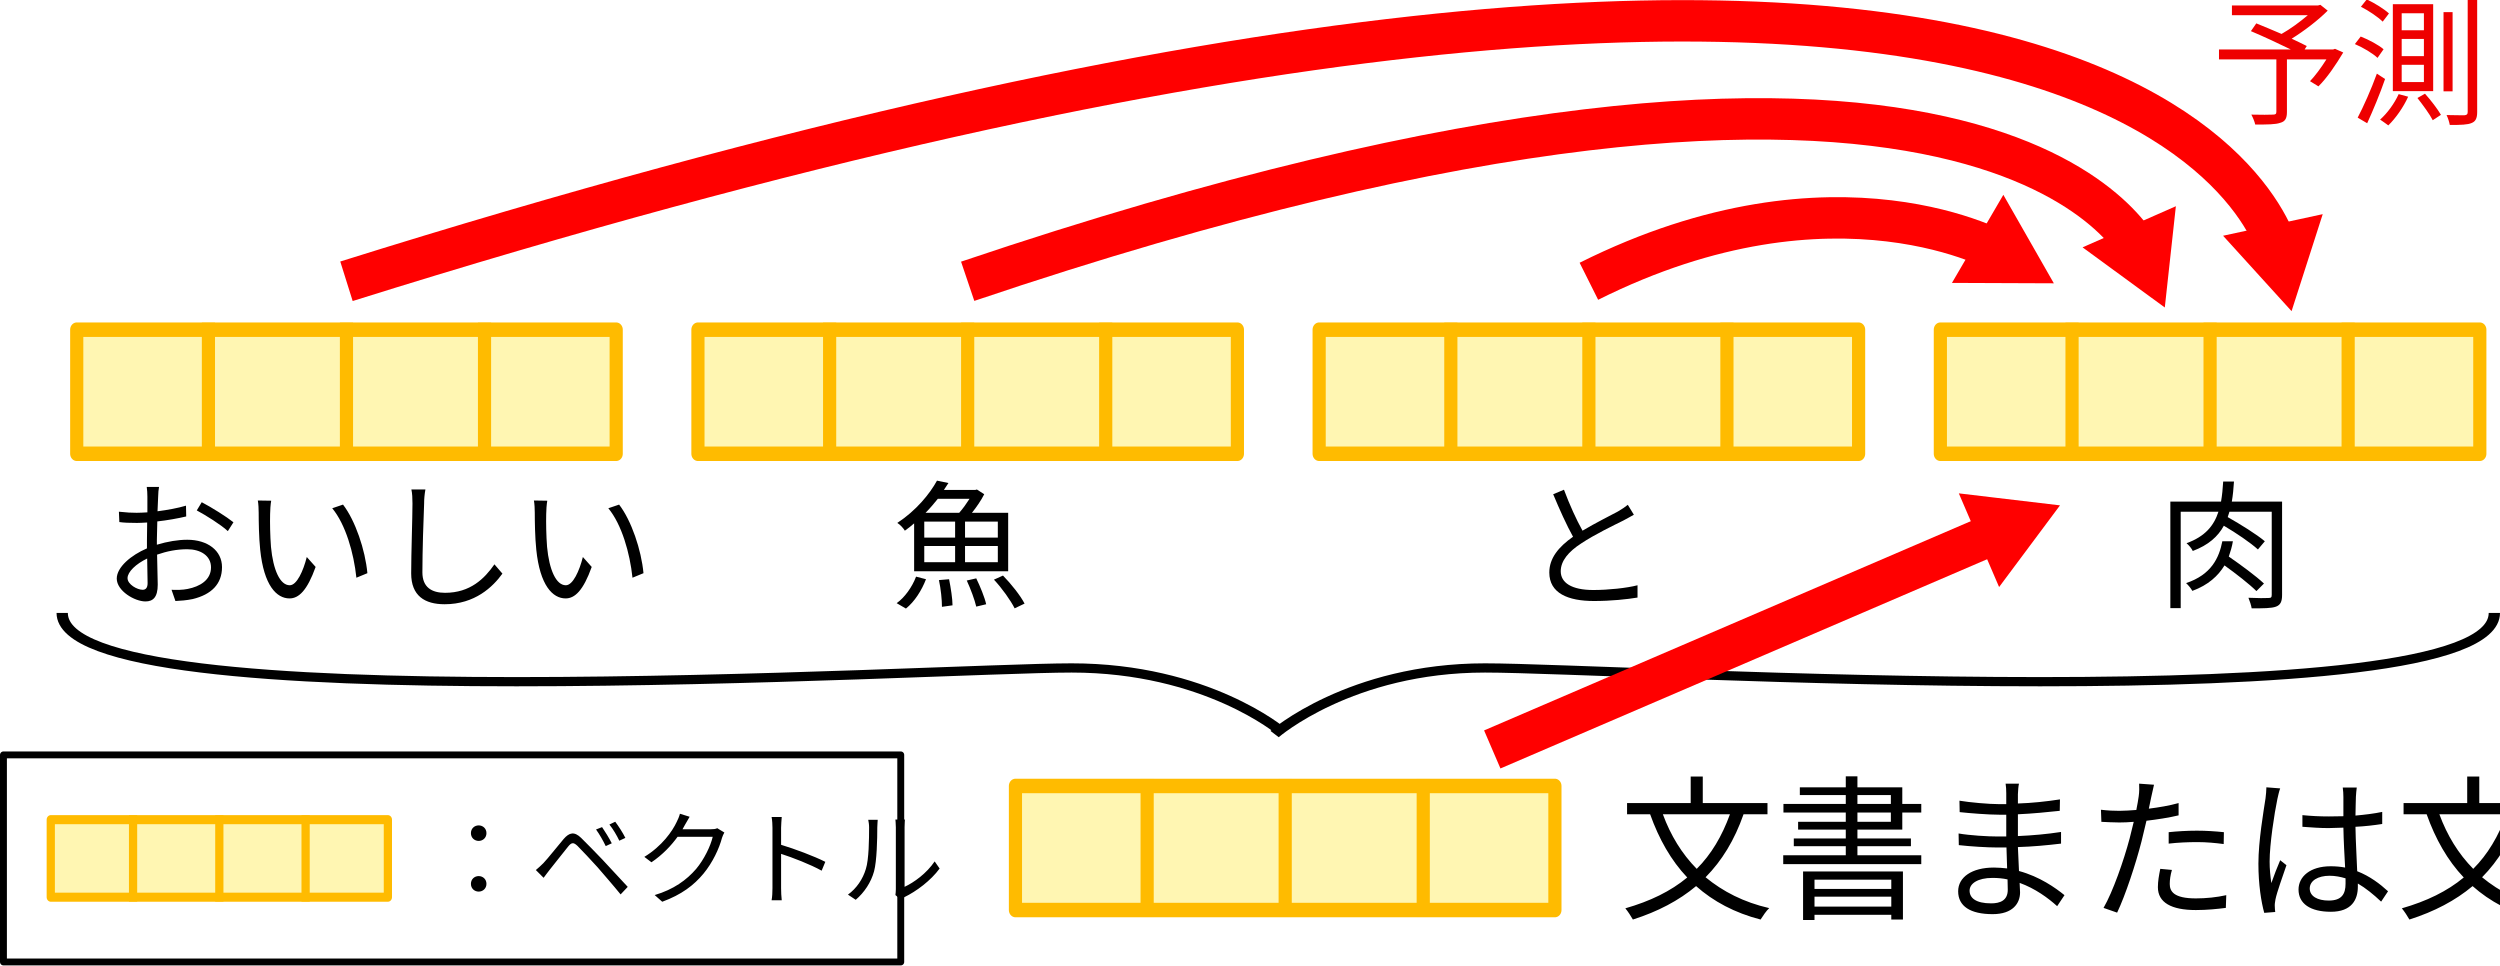
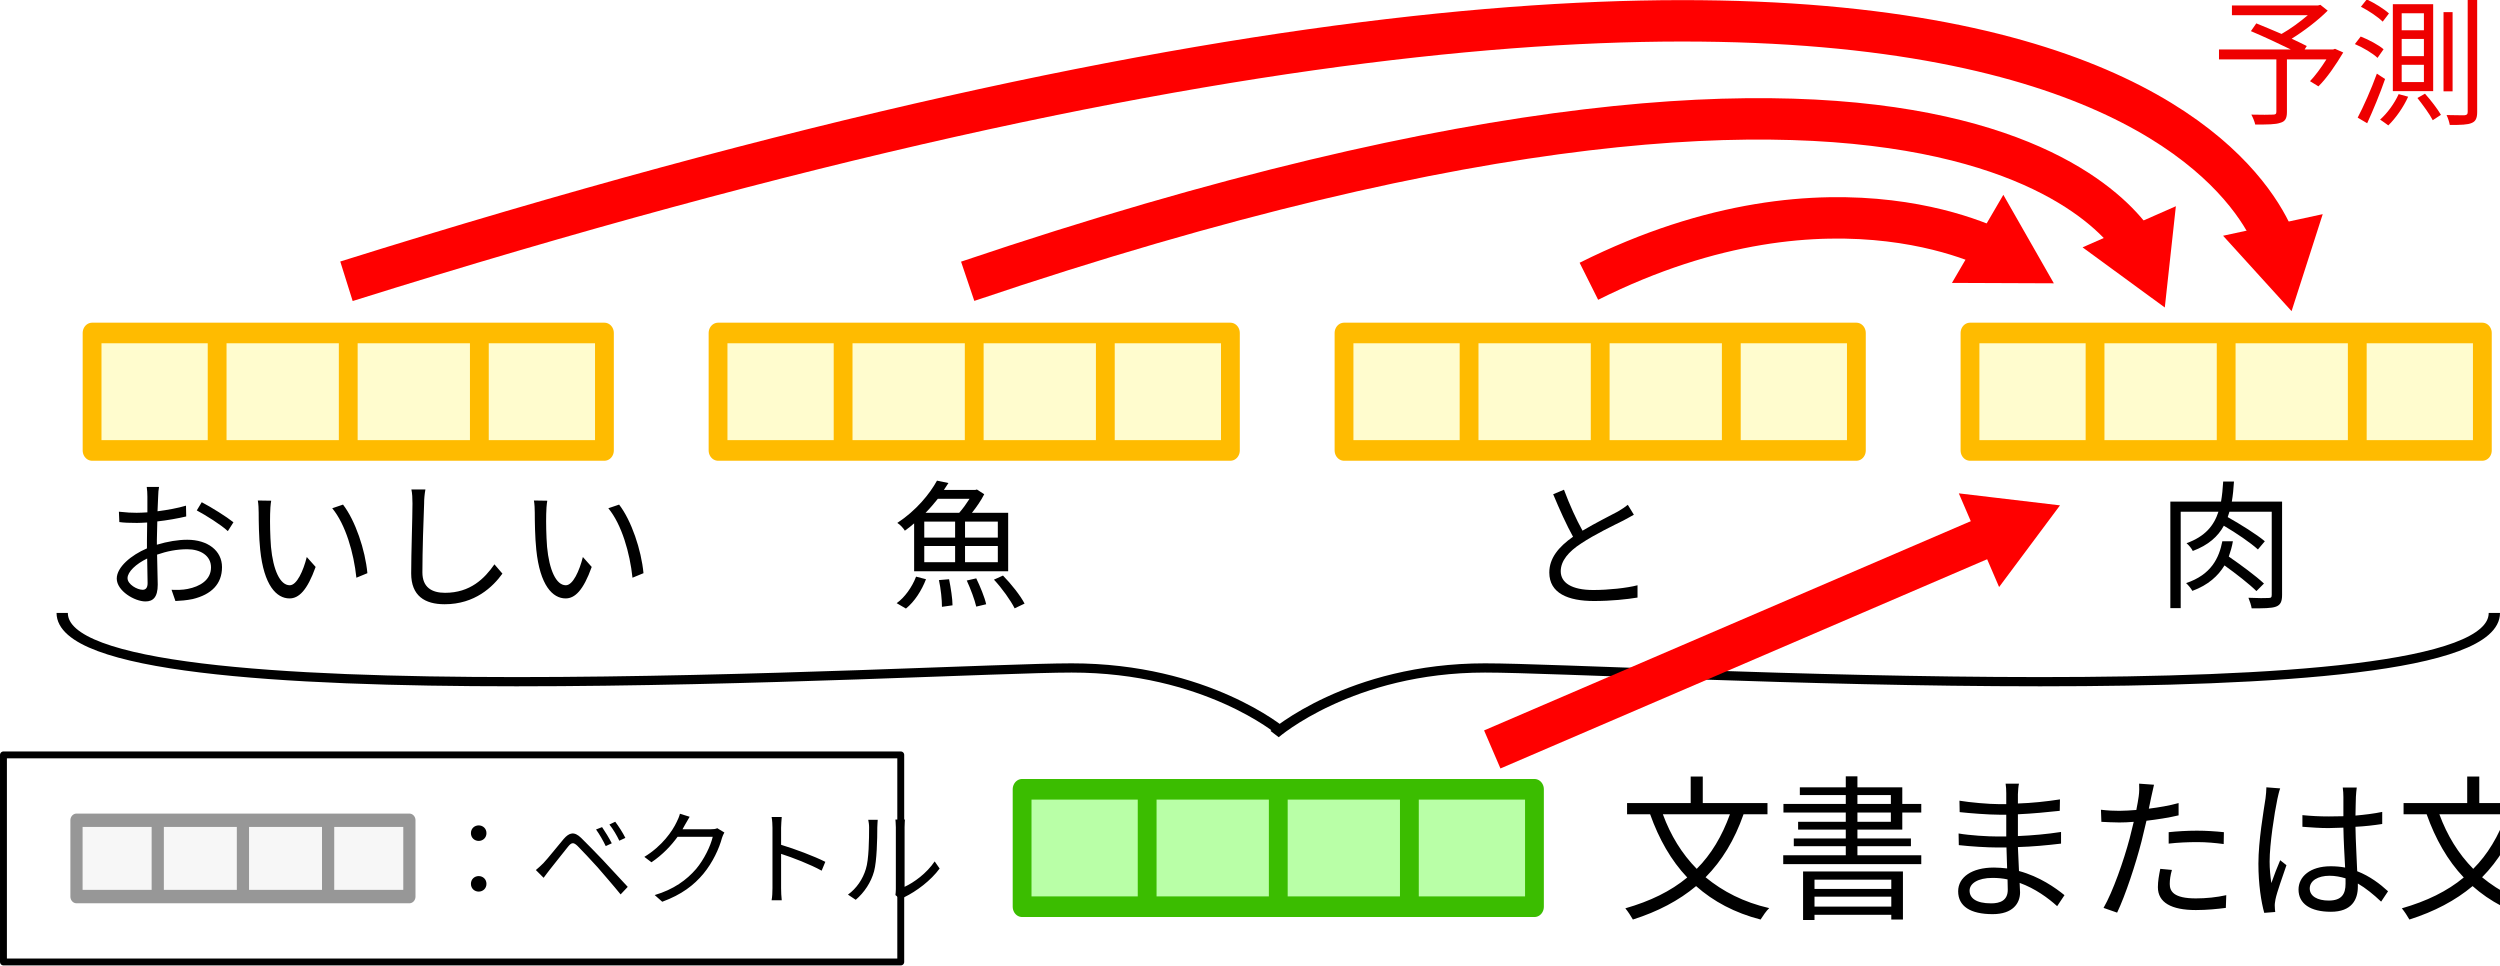
<svg xmlns="http://www.w3.org/2000/svg" width="51.11mm" height="19.737mm" viewBox="0 0 181.099 69.934" id="svg2" version="1.1">
  <defs id="defs4">
    <marker style="overflow:visible" id="marker10542" refX="0" refY="0" orient="auto">
      <path transform="scale(0.2,0.2)" style="fill:#ff0000;fill-opacity:1;fill-rule:evenodd;stroke:#ff0000;stroke-width:1pt;stroke-opacity:1" d="m 5.77,0 -8.65,5 0,-10 8.65,5 z" id="path10544" />
    </marker>
    <marker orient="auto" refY="0" refX="0" id="TriangleOutS" style="overflow:visible">
      <path id="path5149" d="m 5.77,0 -8.65,5 0,-10 8.65,5 z" style="fill:#ff0000;fill-opacity:1;fill-rule:evenodd;stroke:#ff0000;stroke-width:1pt;stroke-opacity:1" transform="scale(0.2,0.2)" />
    </marker>
    <marker orient="auto" refY="0" refX="0" id="TriangleOutS-0" style="overflow:visible">
      <path id="path5149-2" d="m 5.77,0 -8.65,5 0,-10 8.65,5 z" style="fill:#ff0000;fill-opacity:1;fill-rule:evenodd;stroke:#ff0000;stroke-width:1pt;stroke-opacity:1" transform="scale(0.2,0.2)" />
    </marker>
    <marker orient="auto" refY="0" refX="0" id="TriangleOutS-0-8" style="overflow:visible">
      <path id="path5149-2-0" d="m 5.77,0 -8.65,5 0,-10 8.65,5 z" style="fill:#ff0000;fill-opacity:1;fill-rule:evenodd;stroke:#ff0000;stroke-width:1pt;stroke-opacity:1" transform="scale(0.2,0.2)" />
    </marker>
  </defs>
  <g id="layer1" transform="translate(-204.9019,-553.9868)">
-     <g style="fill:#fffa79;fill-opacity:1;stroke:#000000;stroke-opacity:1" transform="matrix(0.6714331,0,0,0.7380139,38.74155,154.0855)" id="g4774">
-       <rect style="opacity:1;fill:#fff6b2;fill-opacity:1;stroke:#ffbb00;stroke-width:1.421;stroke-linecap:butt;stroke-linejoin:round;stroke-miterlimit:4;stroke-dasharray:none;stroke-dashoffset:0;stroke-opacity:1" id="rect4710" width="58.201" height="12.18" x="255.75" y="574.221" />
-       <path style="fill:none;fill-rule:evenodd;stroke:#ffbb00;stroke-width:1.421px;stroke-linecap:butt;stroke-linejoin:miter;stroke-opacity:1" d="m 269.958,587.085 0,-13.55" id="path4712" />
-       <path style="fill:none;fill-opacity:1;fill-rule:evenodd;stroke:#ffbb00;stroke-width:1.421px;stroke-linecap:butt;stroke-linejoin:miter;stroke-opacity:1" d="m 299.745,587.085 0,-13.55" id="path4712-6" />
-       <path style="fill:none;fill-opacity:1;fill-rule:evenodd;stroke:#ffbb00;stroke-width:1.421px;stroke-linecap:butt;stroke-linejoin:miter;stroke-opacity:1" d="m 284.851,587.085 0,-13.55" id="path4712-9" />
-     </g>
-     <g id="g4774-8" style="fill:#fffa79;fill-opacity:1;stroke:#000000;stroke-opacity:1" transform="matrix(0.6714331,0,0,0.7380139,128.7415,154.0855)">
-       <rect style="opacity:1;fill:#fff6b2;fill-opacity:1;stroke:#ffbb00;stroke-width:1.421;stroke-linecap:butt;stroke-linejoin:round;stroke-miterlimit:4;stroke-dasharray:none;stroke-dashoffset:0;stroke-opacity:1" id="rect4710-6" width="58.201" height="12.18" x="255.75" y="574.221" />
-       <path style="fill:none;fill-rule:evenodd;stroke:#ffbb00;stroke-width:1.421px;stroke-linecap:butt;stroke-linejoin:miter;stroke-opacity:1" d="m 269.958,587.085 0,-13.55" id="path4712-7" />
-       <path style="fill:none;fill-opacity:1;fill-rule:evenodd;stroke:#ffbb00;stroke-width:1.421px;stroke-linecap:butt;stroke-linejoin:miter;stroke-opacity:1" d="m 299.745,587.085 0,-13.55" id="path4712-6-8" />
-       <path style="fill:none;fill-opacity:1;fill-rule:evenodd;stroke:#ffbb00;stroke-width:1.421px;stroke-linecap:butt;stroke-linejoin:miter;stroke-opacity:1" d="m 284.851,587.085 0,-13.55" id="path4712-9-6" />
-     </g>
-     <g id="g4774-1" style="fill:#fffa79;fill-opacity:1;stroke:#000000;stroke-opacity:1" transform="matrix(0.6714331,0,0,0.7380139,173.7416,154.0855)">
-       <rect style="opacity:1;fill:#fff6b2;fill-opacity:1;stroke:#ffbb00;stroke-width:1.421;stroke-linecap:butt;stroke-linejoin:round;stroke-miterlimit:4;stroke-dasharray:none;stroke-dashoffset:0;stroke-opacity:1" id="rect4710-68" width="58.201" height="12.18" x="255.75" y="574.221" />
-       <path style="fill:none;fill-rule:evenodd;stroke:#ffbb00;stroke-width:1.421px;stroke-linecap:butt;stroke-linejoin:miter;stroke-opacity:1" d="m 269.958,587.085 0,-13.55" id="path4712-5" />
-       <path style="fill:none;fill-opacity:1;fill-rule:evenodd;stroke:#ffbb00;stroke-width:1.421px;stroke-linecap:butt;stroke-linejoin:miter;stroke-opacity:1" d="m 299.745,587.085 0,-13.55" id="path4712-6-0" />
-       <path style="fill:none;fill-opacity:1;fill-rule:evenodd;stroke:#ffbb00;stroke-width:1.421px;stroke-linecap:butt;stroke-linejoin:miter;stroke-opacity:1" d="m 284.851,587.085 0,-13.55" id="path4712-9-5" />
-     </g>
-     <g id="g4774-6" style="fill:#fffa79;fill-opacity:1;stroke:#000000;stroke-opacity:1" transform="matrix(0.6714331,0,0,0.7380139,83.74155,154.0855)">
-       <rect style="opacity:1;fill:#fff6b2;fill-opacity:1;stroke:#ffbb00;stroke-width:1.421;stroke-linecap:butt;stroke-linejoin:round;stroke-miterlimit:4;stroke-dasharray:none;stroke-dashoffset:0;stroke-opacity:1" id="rect4710-3" width="58.201" height="12.18" x="255.75" y="574.221" />
-       <path style="fill:none;fill-rule:evenodd;stroke:#ffbb00;stroke-width:1.421px;stroke-linecap:butt;stroke-linejoin:miter;stroke-opacity:1" d="m 269.958,587.085 0,-13.55" id="path4712-74" />
-       <path style="fill:none;fill-opacity:1;fill-rule:evenodd;stroke:#ffbb00;stroke-width:1.421px;stroke-linecap:butt;stroke-linejoin:miter;stroke-opacity:1" d="m 299.745,587.085 0,-13.55" id="path4712-6-6" />
-       <path style="fill:none;fill-opacity:1;fill-rule:evenodd;stroke:#ffbb00;stroke-width:1.421px;stroke-linecap:butt;stroke-linejoin:miter;stroke-opacity:1" d="m 284.851,587.085 0,-13.55" id="path4712-9-0" />
-     </g>
    <g id="g4404" transform="matrix(0.9749245,0,0,0.7969318,-19.35076,118.7248)">
      <path id="path4346" d="m 234.642,601.887 c 0,10 65,5 75,5 10,0 15.568,5.758 15.568,5.758" style="fill:none;fill-rule:evenodd;stroke:#000000;stroke-width:0.839px;stroke-linecap:butt;stroke-linejoin:miter;stroke-opacity:1" />
      <path id="path4346-0" d="m 415.358,601.887 c 0,10 -65,5 -75,5 -10,0 -15.631,6.01 -15.631,6.01" style="fill:none;fill-rule:evenodd;stroke:#000000;stroke-width:0.839px;stroke-linecap:butt;stroke-linejoin:miter;stroke-opacity:1" />
    </g>
    <text xml:space="preserve" style="font-style:normal;font-variant:normal;font-weight:normal;font-stretch:normal;font-size:13.75px;line-height:125%;font-family:Ubuntu;-inkscape-font-specification:Ubuntu;letter-spacing:0px;word-spacing:0px;fill:#000000;fill-opacity:1;stroke:none;stroke-width:1px;stroke-linecap:butt;stroke-linejoin:miter;stroke-opacity:1" x="255" y="697.362" id="text4382">
      <tspan id="tspan4384" x="255" y="697.362" />
    </text>
    <text xml:space="preserve" style="font-style:normal;font-variant:normal;font-weight:normal;font-stretch:normal;font-size:11.25px;line-height:125%;font-family:Ubuntu;-inkscape-font-specification:'Ubuntu, Normal';text-align:start;letter-spacing:0px;word-spacing:0px;writing-mode:lr-tb;text-anchor:start;fill:#000000;fill-opacity:1;stroke:none;stroke-width:1px;stroke-linecap:butt;stroke-linejoin:miter;stroke-opacity:1" x="322.203" y="619.692" id="text4322-7">
      <tspan x="322.203" y="619.692" style="font-size:11.25px" id="tspan4552">文書または文</tspan>
    </text>
    <text xml:space="preserve" style="font-style:normal;font-variant:normal;font-weight:normal;font-stretch:normal;font-size:13.75px;line-height:125%;font-family:Ubuntu;-inkscape-font-specification:Ubuntu;letter-spacing:0px;word-spacing:0px;fill:#000000;fill-opacity:1;stroke:none;stroke-width:1px;stroke-linecap:butt;stroke-linejoin:miter;stroke-opacity:1" x="361.167" y="597.239" id="text3428-9-5">
      <tspan id="tspan3431-8-7" x="361.167" y="597.239" style="font-size:10px">肉</tspan>
    </text>
    <text xml:space="preserve" style="font-style:normal;font-variant:normal;font-weight:normal;font-stretch:normal;font-size:13.75px;line-height:125%;font-family:Ubuntu;-inkscape-font-specification:Ubuntu;letter-spacing:0px;word-spacing:0px;fill:#000000;fill-opacity:1;stroke:none;stroke-width:1px;stroke-linecap:butt;stroke-linejoin:miter;stroke-opacity:1" x="269.464" y="597.239" id="text3428-8">
      <tspan id="tspan3431-2" x="269.464" y="597.239" style="font-size:10px;fill:#000000;fill-opacity:1">魚</tspan>
    </text>
    <text xml:space="preserve" style="font-style:normal;font-variant:normal;font-weight:normal;font-stretch:normal;font-size:13.75px;line-height:125%;font-family:Ubuntu;-inkscape-font-specification:Ubuntu;letter-spacing:0px;word-spacing:0px;fill:#000000;fill-opacity:1;stroke:none;stroke-width:1px;stroke-linecap:butt;stroke-linejoin:miter;stroke-opacity:1" x="315.118" y="597.239" id="text3428-9-5-4">
      <tspan x="315.118" y="597.239" style="font-size:10px" id="tspan4602">と</tspan>
    </text>
    <text xml:space="preserve" style="font-style:normal;font-variant:normal;font-weight:normal;font-stretch:normal;font-size:13.75px;line-height:125%;font-family:Ubuntu;-inkscape-font-specification:Ubuntu;letter-spacing:0px;word-spacing:0px;fill:#000000;fill-opacity:1;stroke:none;stroke-width:1px;stroke-linecap:butt;stroke-linejoin:miter;stroke-opacity:1" x="212.749" y="612.045" id="text3428-8-3">
      <tspan id="tspan3431-2-7" x="212.749" y="612.045" style="font-size:10px;fill:#000000;fill-opacity:1" />
    </text>
    <flowRoot xml:space="preserve" id="flowRoot4574" style="font-style:normal;font-weight:normal;font-size:40px;line-height:125%;font-family:sans-serif;letter-spacing:0px;word-spacing:0px;fill:#000000;fill-opacity:1;stroke:none;stroke-width:1px;stroke-linecap:butt;stroke-linejoin:miter;stroke-opacity:1" transform="translate(195.5629,537.0286)">
      <flowRegion id="flowRegion4576">
        <rect id="rect4578" width="120" height="190" x="264.437" y="-24.666" />
      </flowRegion>
      <flowPara id="flowPara4580" />
    </flowRoot>
    <flowRoot xml:space="preserve" id="flowRoot4582" style="font-style:normal;font-weight:normal;font-size:40px;line-height:125%;font-family:sans-serif;letter-spacing:0px;word-spacing:0px;fill:#000000;fill-opacity:1;stroke:none;stroke-width:1px;stroke-linecap:butt;stroke-linejoin:miter;stroke-opacity:1" transform="translate(195.5629,537.0286)">
      <flowRegion id="flowRegion4584">
        <rect id="rect4586" width="140" height="230" x="254.437" y="-44.666" />
      </flowRegion>
      <flowPara id="flowPara4588" />
    </flowRoot>
    <text xml:space="preserve" style="font-style:normal;font-variant:normal;font-weight:normal;font-stretch:normal;font-size:13.75px;line-height:125%;font-family:Ubuntu;-inkscape-font-specification:Ubuntu;letter-spacing:0px;word-spacing:0px;fill:#000000;fill-opacity:1;stroke:none;stroke-width:1px;stroke-linecap:butt;stroke-linejoin:miter;stroke-opacity:1" x="212.312" y="597.239" id="text3428-8-7">
      <tspan id="tspan3431-2-1" x="212.312" y="597.239" style="font-size:10px;fill:#000000;fill-opacity:1">おいしい</tspan>
    </text>
-     <g id="g4774-8-7" style="fill:#fffa79;fill-opacity:1;stroke:#000000;stroke-opacity:1" transform="matrix(0.6714331,0,0,0.7380139,106.7416,187.1377)">
-       <rect style="opacity:1;fill:#fff6b2;fill-opacity:1;stroke:#ffbb00;stroke-width:1.421;stroke-linecap:butt;stroke-linejoin:round;stroke-miterlimit:4;stroke-dasharray:none;stroke-dashoffset:0;stroke-opacity:1" id="rect4710-6-3" width="58.201" height="12.18" x="255.75" y="574.221" />
-       <path style="fill:none;fill-rule:evenodd;stroke:#ffbb00;stroke-width:1.421px;stroke-linecap:butt;stroke-linejoin:miter;stroke-opacity:1" d="m 269.958,587.085 0,-13.55" id="path4712-7-0" />
-       <path style="fill:none;fill-opacity:1;fill-rule:evenodd;stroke:#ffbb00;stroke-width:1.421px;stroke-linecap:butt;stroke-linejoin:miter;stroke-opacity:1" d="m 299.745,587.085 0,-13.55" id="path4712-6-8-6" />
-       <path style="fill:none;fill-opacity:1;fill-rule:evenodd;stroke:#ffbb00;stroke-width:1.421px;stroke-linecap:butt;stroke-linejoin:miter;stroke-opacity:1" d="m 284.851,587.085 0,-13.55" id="path4712-9-6-0" />
-     </g>
    <path style="fill:none;fill-rule:evenodd;stroke:#ff0000;stroke-width:3;stroke-linecap:butt;stroke-linejoin:miter;stroke-miterlimit:4;stroke-dasharray:none;stroke-opacity:1;marker-end:url(#TriangleOutS)" d="m 230,574.362 c 131.5,-41.25 140,-2 140,-2" id="path4965" />
    <path style="fill:none;fill-rule:evenodd;stroke:#ff0000;stroke-width:3;stroke-linecap:butt;stroke-linejoin:miter;stroke-miterlimit:4;stroke-dasharray:none;stroke-opacity:1;marker-end:url(#TriangleOutS-0)" d="m 320,574.362 c 18,-9 30,-2 30,-2" id="path4965-8" />
    <path style="fill:none;fill-rule:evenodd;stroke:#ff0000;stroke-width:3;stroke-linecap:butt;stroke-linejoin:miter;stroke-miterlimit:4;stroke-dasharray:none;stroke-opacity:1;marker-end:url(#TriangleOutS-0-8)" d="m 275,574.362 c 74.75,-25.25 85,-2 85,-2" id="path4965-8-4" />
-     <g id="g8377" transform="translate(0.1518712,1.308632)">
-       <g transform="matrix(0.419582,0,0,0.4611888,101.1197,347.2293)" style="fill:#fffa79;fill-opacity:1;stroke:#000000;stroke-opacity:1" id="g4774-8-7-4">
-         <rect y="574.221" x="255.75" height="12.18" width="58.201" id="rect4710-6-3-0" style="opacity:1;fill:#fff6b2;fill-opacity:1;stroke:#ffbb00;stroke-width:1.421;stroke-linecap:butt;stroke-linejoin:round;stroke-miterlimit:4;stroke-dasharray:none;stroke-dashoffset:0;stroke-opacity:1" />
-         <path id="path4712-7-0-2" d="m 269.958,587.085 0,-13.55" style="fill:none;fill-rule:evenodd;stroke:#ffbb00;stroke-width:1.421px;stroke-linecap:butt;stroke-linejoin:miter;stroke-opacity:1" />
-         <path id="path4712-6-8-6-2" d="m 299.745,587.085 0,-13.55" style="fill:none;fill-opacity:1;fill-rule:evenodd;stroke:#ffbb00;stroke-width:1.421px;stroke-linecap:butt;stroke-linejoin:miter;stroke-opacity:1" />
-         <path id="path4712-9-6-0-0" d="m 284.851,587.085 0,-13.55" style="fill:none;fill-opacity:1;fill-rule:evenodd;stroke:#ffbb00;stroke-width:1.421px;stroke-linecap:butt;stroke-linejoin:miter;stroke-opacity:1" />
-       </g>
-       <text id="text3428-8-7-7" y="617.673" x="235.677" style="font-style:normal;font-variant:normal;font-weight:normal;font-stretch:normal;font-size:7.5px;line-height:125%;font-family:Ubuntu;-inkscape-font-specification:Ubuntu;letter-spacing:0px;word-spacing:0px;fill:#000000;fill-opacity:1;stroke:none;stroke-width:1px;stroke-linecap:butt;stroke-linejoin:miter;stroke-opacity:1" xml:space="preserve">
-         <tspan style="font-size:7.5px;fill:#000000;fill-opacity:1" y="617.673" x="235.677" id="tspan3431-2-1-3">：ベクトル</tspan>
-       </text>
-       <rect y="607.362" x="205" height="15" width="65" id="rect8355" style="opacity:1;fill:none;fill-opacity:1;stroke:#000000;stroke-width:0.5;stroke-linecap:butt;stroke-linejoin:round;stroke-miterlimit:4;stroke-dasharray:none;stroke-dashoffset:0;stroke-opacity:1" />
-     </g>
    <text xml:space="preserve" style="font-style:normal;font-variant:normal;font-weight:normal;font-stretch:normal;font-size:10px;line-height:125%;font-family:Ubuntu;-inkscape-font-specification:'Ubuntu, Normal';text-align:start;letter-spacing:0px;word-spacing:0px;writing-mode:lr-tb;text-anchor:start;fill:#ee0000;fill-opacity:1;stroke:none;stroke-width:1px;stroke-linecap:butt;stroke-linejoin:miter;stroke-opacity:1" x="365.113" y="562.245" id="text4322-6">
      <tspan id="tspan3428-1" x="365.113" y="562.245" style="font-size:10px;fill:#ee0000;fill-opacity:1">予測</tspan>
    </text>
    <path style="fill:none;fill-rule:evenodd;stroke:#ff0000;stroke-width:3;stroke-linecap:butt;stroke-linejoin:miter;stroke-miterlimit:4;stroke-dasharray:none;stroke-opacity:1;marker-end:url(#marker10542)" d="m 313.001,608.276 37.211,-15.998" id="path10534" />
+     <text xml:space="preserve" style="font-style:normal;font-variant:normal;font-weight:normal;font-stretch:normal;font-size:13.648px;line-height:125%;font-family:sans-serif;-inkscape-font-specification:'sans-serif, Normal';text-align:start;letter-spacing:0px;word-spacing:0px;writing-mode:lr-tb;text-anchor:start;fill:#000000;fill-opacity:1;stroke:none;stroke-width:1px;stroke-linecap:butt;stroke-linejoin:miter;stroke-opacity:1" x="360.939" y="649.82" id="text4225-6-8">
+       <tspan id="tspan4227-0-5" x="360.939" y="649.82" />
+     </text>
+     <flowRoot xml:space="preserve" id="flowRoot4426" style="font-style:normal;font-weight:normal;font-size:9.098px;line-height:125%;font-family:sans-serif;letter-spacing:0px;word-spacing:0px;fill:#000000;fill-opacity:1;stroke:none;stroke-width:1px;stroke-linecap:butt;stroke-linejoin:miter;stroke-opacity:1">
+       <flowRegion id="flowRegion4428">
+         <rect id="rect4430" width="282.053" height="72.788" x="359.966" y="643.341" />
+       </flowRegion>
+       <flowPara id="flowPara4432" />
+     </flowRoot>
+     <text xml:space="preserve" style="font-style:normal;font-variant:normal;font-weight:normal;font-stretch:normal;font-size:3.128px;line-height:125%;font-family:Ubuntu;-inkscape-font-specification:Ubuntu;letter-spacing:0px;word-spacing:0px;fill:#000000;fill-opacity:1;stroke:none;stroke-width:1px;stroke-linecap:butt;stroke-linejoin:miter;stroke-opacity:1" x="385.009" y="507.631" id="text4382-6">
+       <tspan id="tspan4384-4" x="385.009" y="507.631" />
+     </text>
+     <text xml:space="preserve" style="font-style:normal;font-variant:normal;font-weight:normal;font-stretch:normal;font-size:3.128px;line-height:125%;font-family:Ubuntu;-inkscape-font-specification:Ubuntu;letter-spacing:0px;word-spacing:0px;fill:#000000;fill-opacity:1;stroke:none;stroke-width:1px;stroke-linecap:butt;stroke-linejoin:miter;stroke-opacity:1" x="375.399" y="488.225" id="text3428-8-3-0">
+       <tspan id="tspan3431-2-7-4" x="375.399" y="488.225" style="font-size:2.275px;fill:#000000;fill-opacity:1" />
+     </text>
+     <flowRoot xml:space="preserve" id="flowRoot4574-5" style="font-style:normal;font-weight:normal;font-size:9.098px;line-height:125%;font-family:sans-serif;letter-spacing:0px;word-spacing:0px;fill:#000000;fill-opacity:1;stroke:none;stroke-width:1px;stroke-linecap:butt;stroke-linejoin:miter;stroke-opacity:1">
+       <flowRegion id="flowRegion4576-8">
+         <rect id="rect4578-6" width="27.295" height="43.218" x="431.639" y="465.551" />
+       </flowRegion>
+       <flowPara id="flowPara4580-0" />
+     </flowRoot>
+     <flowRoot xml:space="preserve" id="flowRoot4582-5" style="font-style:normal;font-weight:normal;font-size:9.098px;line-height:125%;font-family:sans-serif;letter-spacing:0px;word-spacing:0px;fill:#000000;fill-opacity:1;stroke:none;stroke-width:1px;stroke-linecap:butt;stroke-linejoin:miter;stroke-opacity:1">
+       <flowRegion id="flowRegion4584-3">
+         <rect id="rect4586-1" width="31.845" height="52.316" x="429.365" y="461.002" />
+       </flowRegion>
+       <flowPara id="flowPara4588-9" />
+     </flowRoot>
+     <g id="g4774-8-7-7-87-0" style="fill:#fffa79;fill-opacity:1;stroke:#000000;stroke-opacity:1" transform="matrix(-0.6376912,0,0,-0.6985243,411.7757,987.7236)">
+       <rect style="opacity:1;fill:#fffcce;fill-opacity:1;stroke:#ffbb00;stroke-width:2.136;stroke-linecap:butt;stroke-linejoin:round;stroke-miterlimit:4;stroke-dasharray:none;stroke-dashoffset:0;stroke-opacity:1" id="rect4710-6-3-7-4-8" width="58.201" height="12.18" x="255.75" y="574.221" />
+       <path style="fill:none;fill-rule:evenodd;stroke:#ffbb00;stroke-width:2.136;stroke-linecap:butt;stroke-linejoin:miter;stroke-miterlimit:4;stroke-dasharray:none;stroke-opacity:1" d="m 269.958,587.085 0,-13.55" id="path4712-7-0-9-68-4" />
+       <path style="fill:none;fill-opacity:1;fill-rule:evenodd;stroke:#ffbb00;stroke-width:2.136;stroke-linecap:butt;stroke-linejoin:miter;stroke-miterlimit:4;stroke-dasharray:none;stroke-opacity:1" d="m 299.745,587.085 0,-13.55" id="path4712-6-8-6-20-15-1" />
+       <path style="fill:none;fill-opacity:1;fill-rule:evenodd;stroke:#ffbb00;stroke-width:2.136;stroke-linecap:butt;stroke-linejoin:miter;stroke-miterlimit:4;stroke-dasharray:none;stroke-opacity:1" d="m 284.851,587.085 0,-13.55" id="path4712-9-6-0-5-8-1" />
+     </g>
+     <g id="g4774-8-7-7-87-0-0" style="fill:#fffa79;fill-opacity:1;stroke:#000000;stroke-opacity:1" transform="matrix(-0.6376912,0,0,-0.6985243,457.1209,987.7236)">
+       <rect style="opacity:1;fill:#fffcce;fill-opacity:1;stroke:#ffbb00;stroke-width:2.136;stroke-linecap:butt;stroke-linejoin:round;stroke-miterlimit:4;stroke-dasharray:none;stroke-dashoffset:0;stroke-opacity:1" id="rect4710-6-3-7-4-8-2" width="58.201" height="12.18" x="255.75" y="574.221" />
+       <path style="fill:none;fill-rule:evenodd;stroke:#ffbb00;stroke-width:2.136;stroke-linecap:butt;stroke-linejoin:miter;stroke-miterlimit:4;stroke-dasharray:none;stroke-opacity:1" d="m 269.958,587.085 0,-13.55" id="path4712-7-0-9-68-4-5" />
+       <path style="fill:none;fill-opacity:1;fill-rule:evenodd;stroke:#ffbb00;stroke-width:2.136;stroke-linecap:butt;stroke-linejoin:miter;stroke-miterlimit:4;stroke-dasharray:none;stroke-opacity:1" d="m 299.745,587.085 0,-13.55" id="path4712-6-8-6-20-15-1-8" />
+       <path style="fill:none;fill-opacity:1;fill-rule:evenodd;stroke:#ffbb00;stroke-width:2.136;stroke-linecap:butt;stroke-linejoin:miter;stroke-miterlimit:4;stroke-dasharray:none;stroke-opacity:1" d="m 284.851,587.085 0,-13.55" id="path4712-9-6-0-5-8-1-4" />
+     </g>
+     <g id="g4774-8-7-7-87-0-5" style="fill:#fffa79;fill-opacity:1;stroke:#000000;stroke-opacity:1" transform="matrix(-0.6376912,0,0,-0.6985243,547.8114,987.7236)">
+       <rect style="opacity:1;fill:#fffcce;fill-opacity:1;stroke:#ffbb00;stroke-width:2.136;stroke-linecap:butt;stroke-linejoin:round;stroke-miterlimit:4;stroke-dasharray:none;stroke-dashoffset:0;stroke-opacity:1" id="rect4710-6-3-7-4-8-5" width="58.201" height="12.18" x="255.75" y="574.221" />
+       <path style="fill:none;fill-rule:evenodd;stroke:#ffbb00;stroke-width:2.136;stroke-linecap:butt;stroke-linejoin:miter;stroke-miterlimit:4;stroke-dasharray:none;stroke-opacity:1" d="m 269.958,587.085 0,-13.55" id="path4712-7-0-9-68-4-1" />
+       <path style="fill:none;fill-opacity:1;fill-rule:evenodd;stroke:#ffbb00;stroke-width:2.136;stroke-linecap:butt;stroke-linejoin:miter;stroke-miterlimit:4;stroke-dasharray:none;stroke-opacity:1" d="m 299.745,587.085 0,-13.55" id="path4712-6-8-6-20-15-1-2" />
+       <path style="fill:none;fill-opacity:1;fill-rule:evenodd;stroke:#ffbb00;stroke-width:2.136;stroke-linecap:butt;stroke-linejoin:miter;stroke-miterlimit:4;stroke-dasharray:none;stroke-opacity:1" d="m 284.851,587.085 0,-13.55" id="path4712-9-6-0-5-8-1-48" />
+     </g>
+     <g id="g4774-8-7-7-87-0-2" style="fill:#fffa79;fill-opacity:1;stroke:#000000;stroke-opacity:1" transform="matrix(-0.6376912,0,0,-0.6985243,502.4662,987.7236)">
+       <rect style="opacity:1;fill:#fffcce;fill-opacity:1;stroke:#ffbb00;stroke-width:2.136;stroke-linecap:butt;stroke-linejoin:round;stroke-miterlimit:4;stroke-dasharray:none;stroke-dashoffset:0;stroke-opacity:1" id="rect4710-6-3-7-4-8-4" width="58.201" height="12.18" x="255.75" y="574.221" />
+       <path style="fill:none;fill-rule:evenodd;stroke:#ffbb00;stroke-width:2.136;stroke-linecap:butt;stroke-linejoin:miter;stroke-miterlimit:4;stroke-dasharray:none;stroke-opacity:1" d="m 269.958,587.085 0,-13.55" id="path4712-7-0-9-68-4-0" />
+       <path style="fill:none;fill-opacity:1;fill-rule:evenodd;stroke:#ffbb00;stroke-width:2.136;stroke-linecap:butt;stroke-linejoin:miter;stroke-miterlimit:4;stroke-dasharray:none;stroke-opacity:1" d="m 299.745,587.085 0,-13.55" id="path4712-6-8-6-20-15-1-3" />
+       <path style="fill:none;fill-opacity:1;fill-rule:evenodd;stroke:#ffbb00;stroke-width:2.136;stroke-linecap:butt;stroke-linejoin:miter;stroke-miterlimit:4;stroke-dasharray:none;stroke-opacity:1" d="m 284.851,587.085 0,-13.55" id="path4712-9-6-0-5-8-1-45" />
+     </g>
+     <g id="g4774-8-7-7-5" style="fill:#fffa79;fill-opacity:1;stroke:#000000;stroke-opacity:1" transform="matrix(-0.6376915,0,0,-0.6985247,479.1466,1020.777)">
+       <rect style="opacity:1;fill:#b9ffa7;fill-opacity:1;stroke:#3bbd00;stroke-width:2.136;stroke-linecap:butt;stroke-linejoin:round;stroke-miterlimit:4;stroke-dasharray:none;stroke-dashoffset:0;stroke-opacity:1" id="rect4710-6-3-7-7" width="58.201" height="12.18" x="255.75" y="574.221" />
+       <path style="fill:none;fill-rule:evenodd;stroke:#3bbd00;stroke-width:2.136;stroke-linecap:butt;stroke-linejoin:miter;stroke-miterlimit:4;stroke-dasharray:none;stroke-opacity:1" d="m 269.958,587.085 0,-13.55" id="path4712-7-0-9-66" />
+       <path style="fill:none;fill-opacity:1;fill-rule:evenodd;stroke:#3bbd00;stroke-width:2.136;stroke-linecap:butt;stroke-linejoin:miter;stroke-miterlimit:4;stroke-dasharray:none;stroke-opacity:1" d="m 299.745,587.085 0,-13.55" id="path4712-6-8-6-20-2" />
+       <path style="fill:none;fill-opacity:1;fill-rule:evenodd;stroke:#3bbd00;stroke-width:2.136;stroke-linecap:butt;stroke-linejoin:miter;stroke-miterlimit:4;stroke-dasharray:none;stroke-opacity:1" d="m 284.851,587.085 0,-13.55" id="path4712-9-6-0-5-9" />
+     </g>
+     <g id="g5415">
+       <text id="text3428-8-7-7" y="618.982" x="235.829" style="font-style:normal;font-variant:normal;font-weight:normal;font-stretch:normal;font-size:7.5px;line-height:125%;font-family:Ubuntu;-inkscape-font-specification:Ubuntu;letter-spacing:0px;word-spacing:0px;fill:#000000;fill-opacity:1;stroke:none;stroke-width:1px;stroke-linecap:butt;stroke-linejoin:miter;stroke-opacity:1" xml:space="preserve">
+         <tspan style="font-size:7.5px;fill:#000000;fill-opacity:1" y="618.982" x="235.829" id="tspan3431-2-1-3">：ベクトル</tspan>
+       </text>
+       <rect y="608.671" x="205.152" height="15" width="65" id="rect8355" style="opacity:1;fill:none;fill-opacity:1;stroke:#000000;stroke-width:0.5;stroke-linecap:butt;stroke-linejoin:round;stroke-miterlimit:4;stroke-dasharray:none;stroke-dashoffset:0;stroke-opacity:1" />
+       <g transform="matrix(-0.4143378,0,0,-0.4538639,340.5244,879.5531)" style="fill:#fffa79;fill-opacity:1;stroke:#000000;stroke-opacity:1" id="g4774-8-7-7-5-6">
+         <rect y="574.221" x="255.75" height="12.18" width="58.201" id="rect4710-6-3-7-7-5" style="opacity:1;fill:#f7f7f7;fill-opacity:1;stroke:#979797;stroke-width:2.136;stroke-linecap:butt;stroke-linejoin:round;stroke-miterlimit:4;stroke-dasharray:none;stroke-dashoffset:0;stroke-opacity:1" />
+         <path id="path4712-7-0-9-66-4" d="m 269.958,587.085 0,-13.55" style="fill:none;fill-rule:evenodd;stroke:#979797;stroke-width:2.136;stroke-linecap:butt;stroke-linejoin:miter;stroke-miterlimit:4;stroke-dasharray:none;stroke-opacity:1" />
+         <path id="path4712-6-8-6-20-2-4" d="m 299.745,587.085 0,-13.55" style="fill:none;fill-opacity:1;fill-rule:evenodd;stroke:#979797;stroke-width:2.136;stroke-linecap:butt;stroke-linejoin:miter;stroke-miterlimit:4;stroke-dasharray:none;stroke-opacity:1" />
+         <path id="path4712-9-6-0-5-9-3" d="m 284.851,587.085 0,-13.55" style="fill:none;fill-opacity:1;fill-rule:evenodd;stroke:#979797;stroke-width:2.136;stroke-linecap:butt;stroke-linejoin:miter;stroke-miterlimit:4;stroke-dasharray:none;stroke-opacity:1" />
+       </g>
+     </g>
  </g>
</svg>
